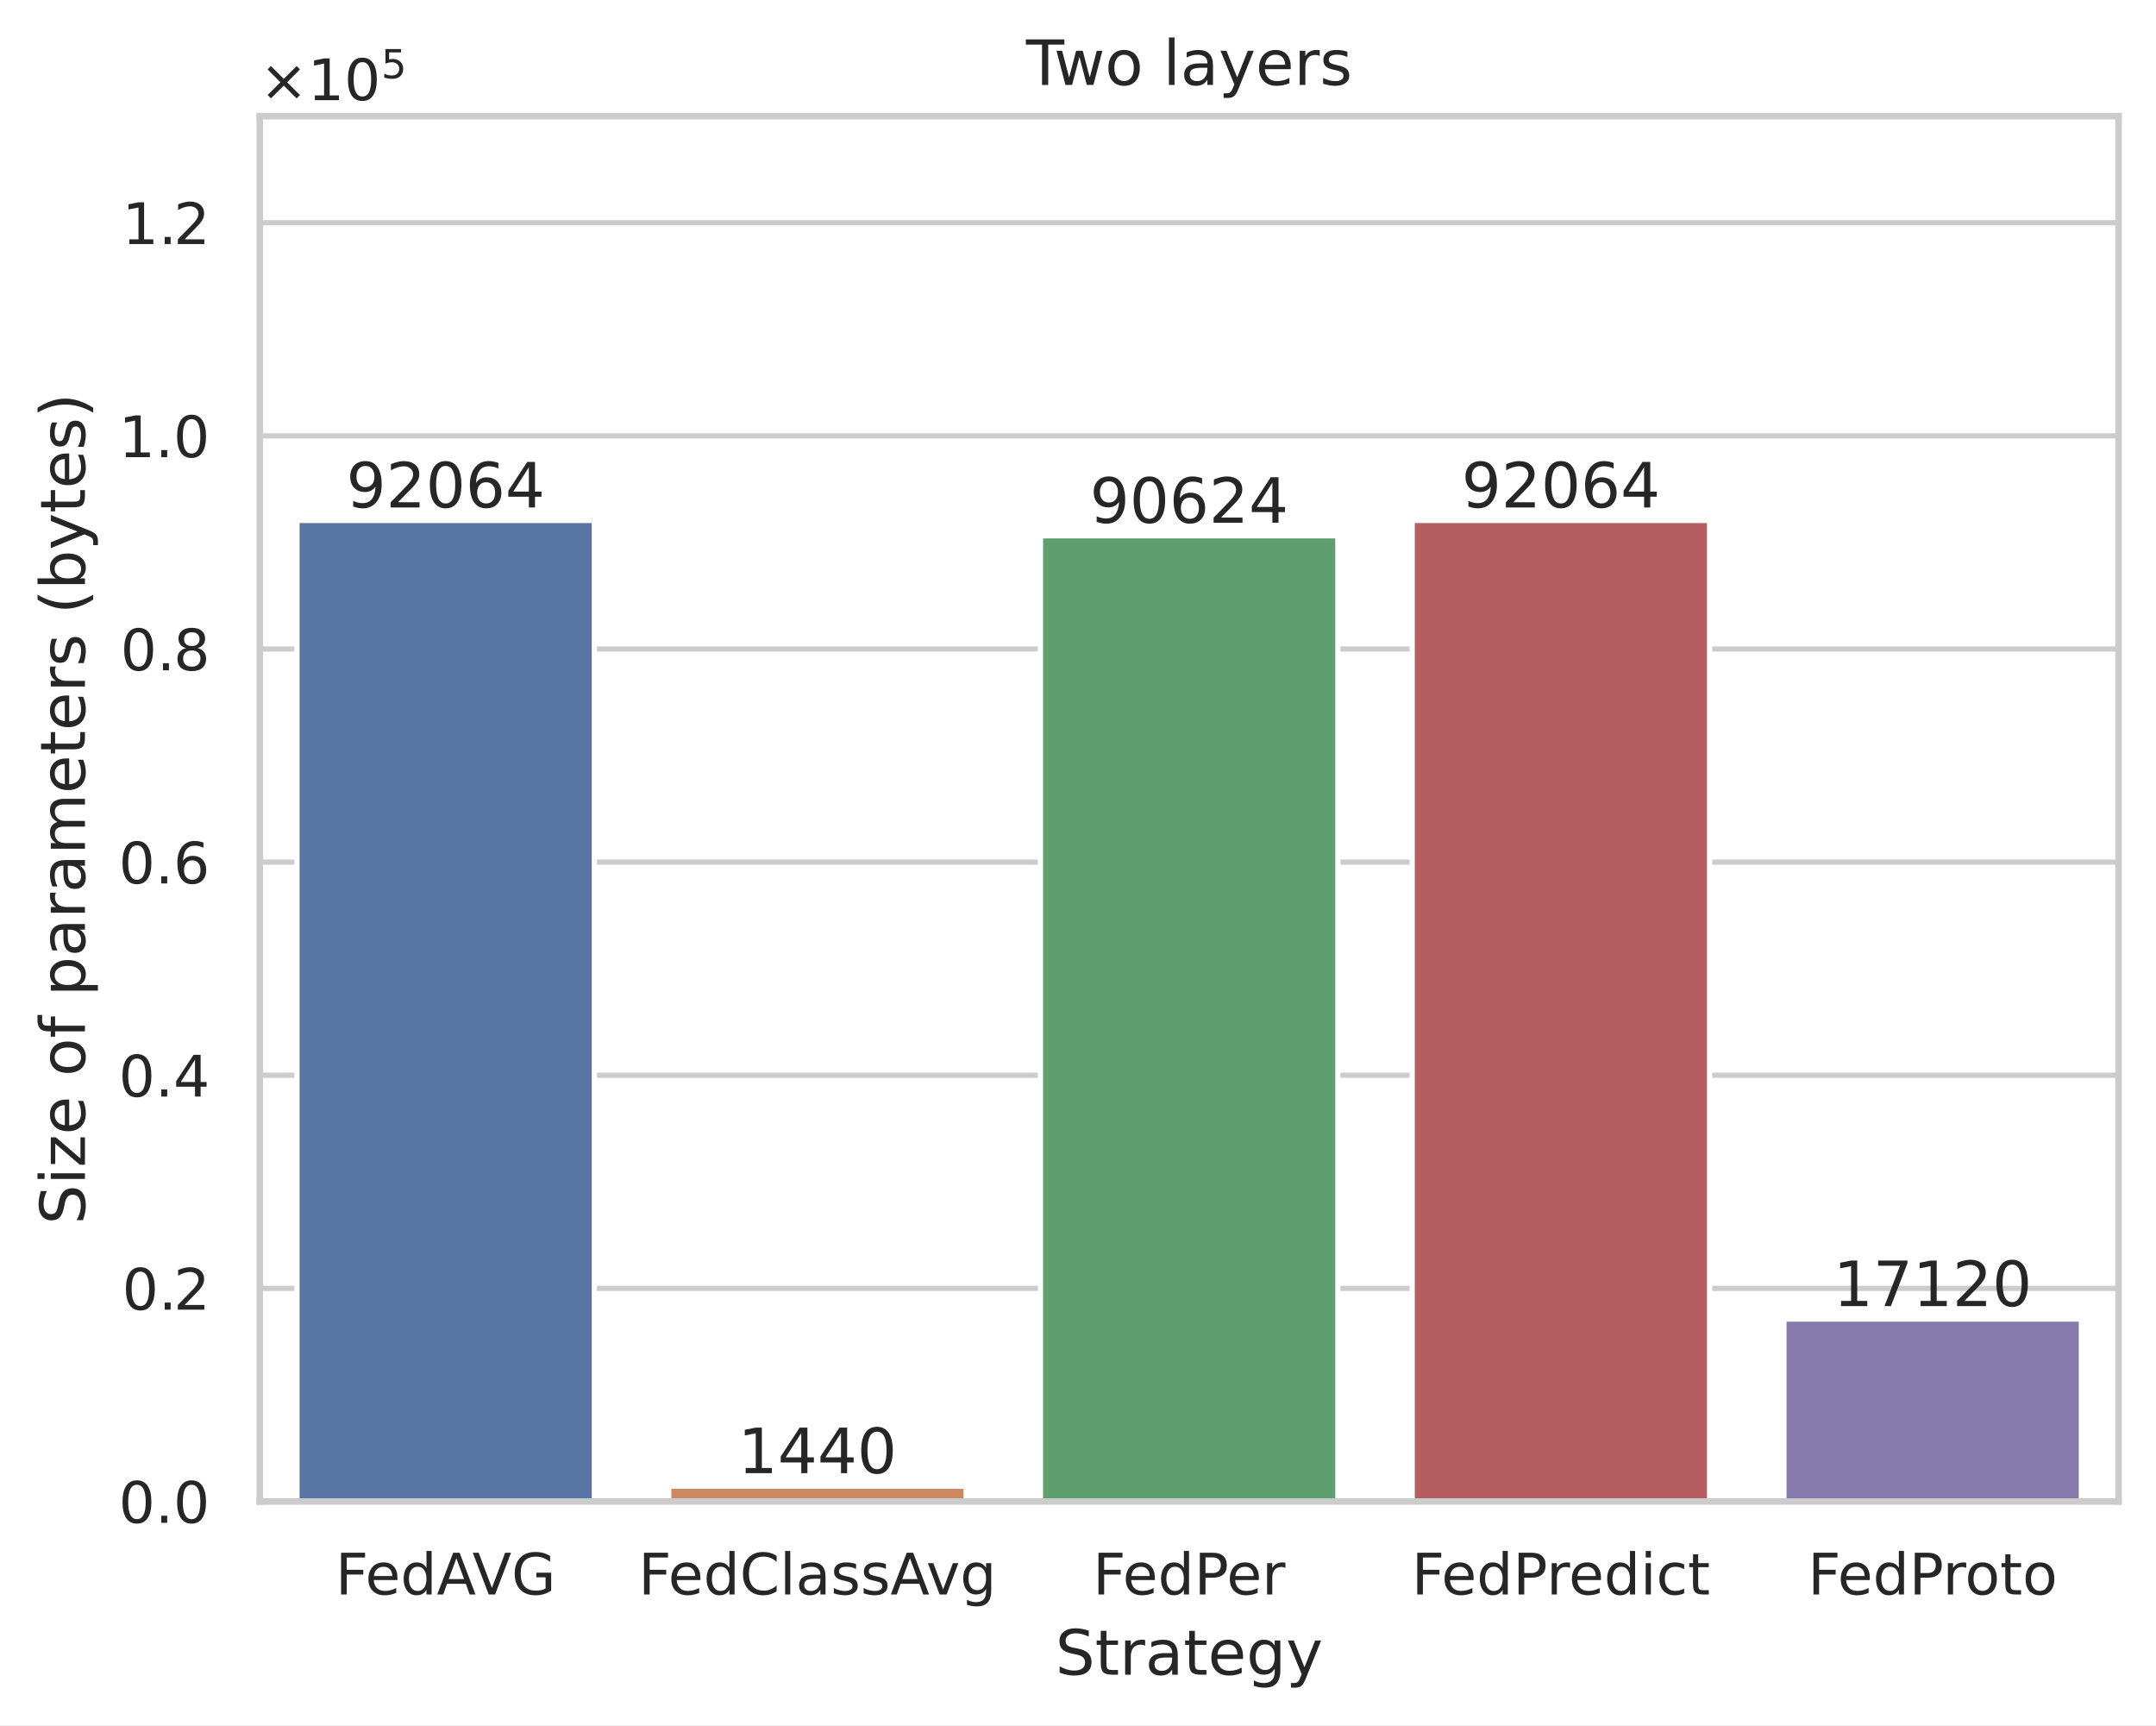
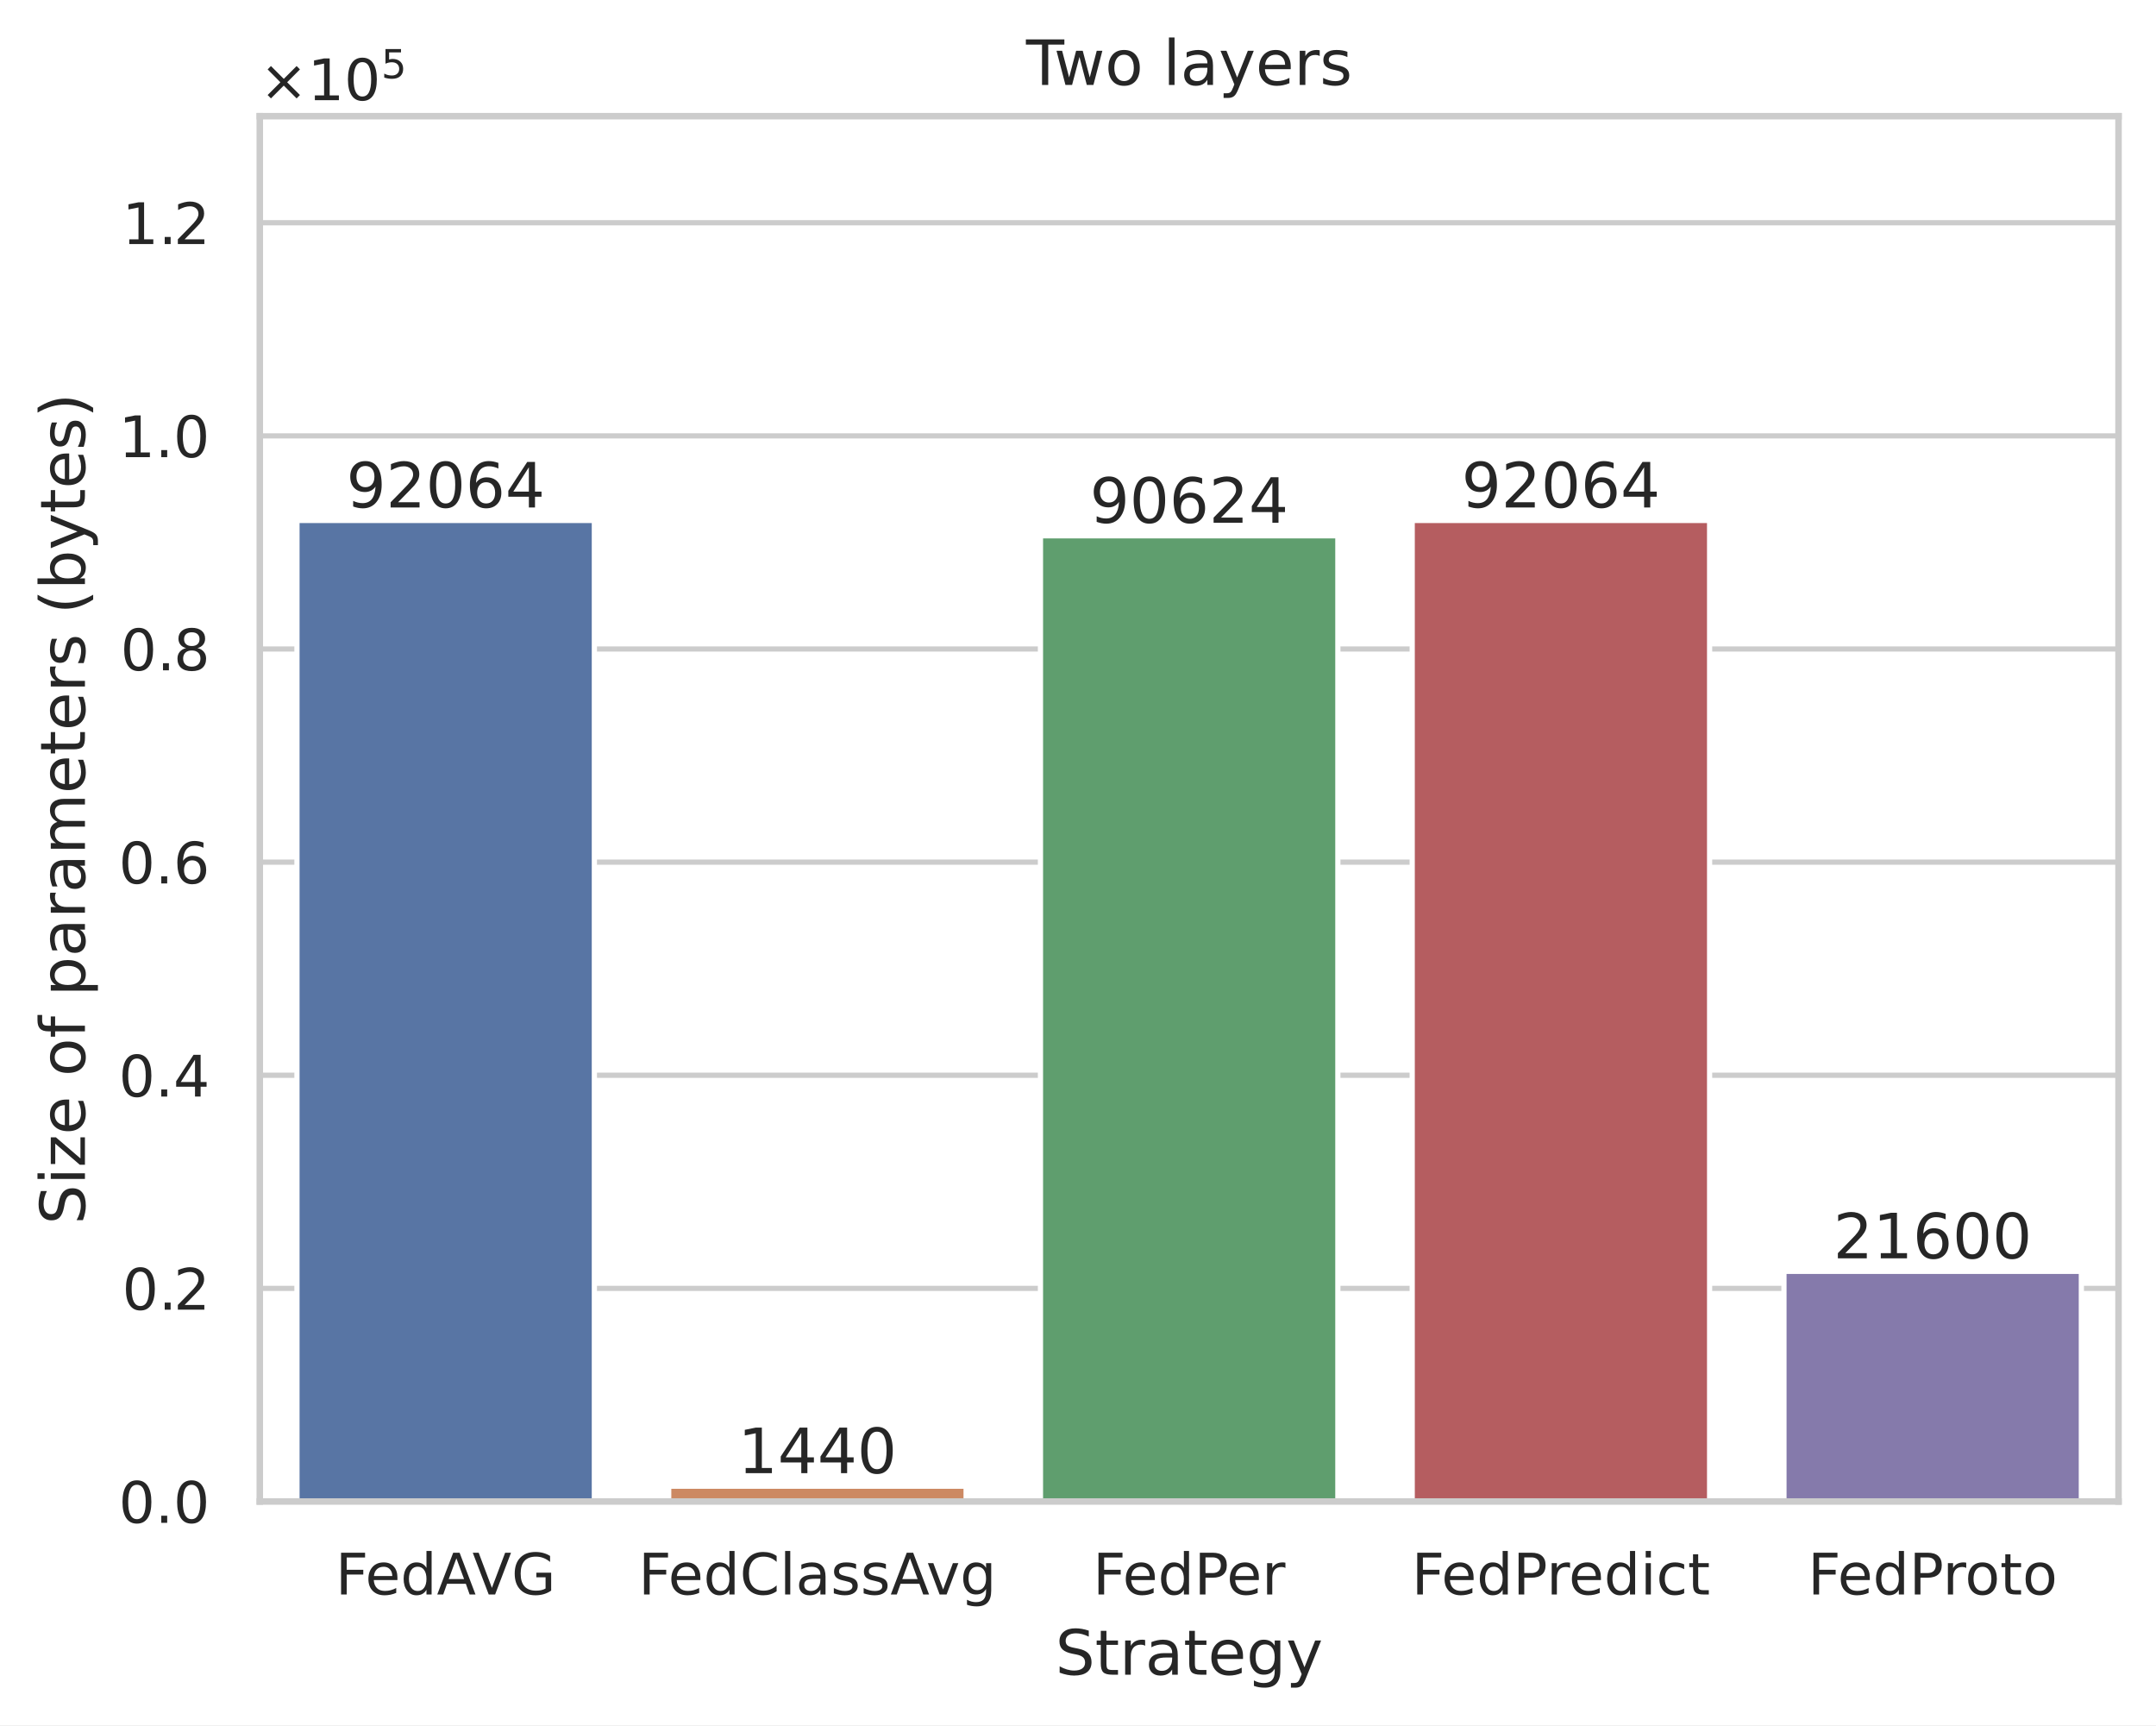
<svg xmlns="http://www.w3.org/2000/svg" xmlns:xlink="http://www.w3.org/1999/xlink" width="414.234pt" height="331.39pt" viewBox="0 0 414.234 331.39" version="1.1">
  <defs>
    <style type="text/css">*{stroke-linejoin: round; stroke-linecap: butt}</style>
  </defs>
  <g id="figure_1">
    <g id="patch_1">
      <path d="M 0 331.39  L 414.234 331.39  L 414.234 0  L 0 0  z " style="fill: #ffffff" />
    </g>
    <g id="axes_1">
      <g id="patch_2">
        <path d="M 49.914 288.43  L 407.034 288.43  L 407.034 22.318  L 49.914 22.318  z " style="fill: #ffffff" />
      </g>
      <g id="matplotlib.axis_1">
        <g id="xtick_1">
          <g id="text_1">
            <g style="fill: #262626" transform="translate(64.45333 306.2884) scale(0.11 -0.11)">
              <defs>
                <path id="DejaVuSans-46" d="M 628 4666  L 3309 4666  L 3309 4134  L 1259 4134  L 1259 2759  L 3109 2759  L 3109 2228  L 1259 2228  L 1259 0  L 628 0  L 628 4666  z " transform="scale(0.015625)" />
                <path id="DejaVuSans-65" d="M 3597 1894  L 3597 1613  L 953 1613  Q 991 1019 1311 708  Q 1631 397 2203 397  Q 2534 397 2845 478  Q 3156 559 3463 722  L 3463 178  Q 3153 47 2828 -22  Q 2503 -91 2169 -91  Q 1331 -91 842 396  Q 353 884 353 1716  Q 353 2575 817 3079  Q 1281 3584 2069 3584  Q 2775 3584 3186 3129  Q 3597 2675 3597 1894  z M 3022 2063  Q 3016 2534 2758 2815  Q 2500 3097 2075 3097  Q 1594 3097 1305 2825  Q 1016 2553 972 2059  L 3022 2063  z " transform="scale(0.015625)" />
                <path id="DejaVuSans-64" d="M 2906 2969  L 2906 4863  L 3481 4863  L 3481 0  L 2906 0  L 2906 525  Q 2725 213 2448 61  Q 2172 -91 1784 -91  Q 1150 -91 751 415  Q 353 922 353 1747  Q 353 2572 751 3078  Q 1150 3584 1784 3584  Q 2172 3584 2448 3432  Q 2725 3281 2906 2969  z M 947 1747  Q 947 1113 1208 752  Q 1469 391 1925 391  Q 2381 391 2643 752  Q 2906 1113 2906 1747  Q 2906 2381 2643 2742  Q 2381 3103 1925 3103  Q 1469 3103 1208 2742  Q 947 2381 947 1747  z " transform="scale(0.015625)" />
                <path id="DejaVuSans-41" d="M 2188 4044  L 1331 1722  L 3047 1722  L 2188 4044  z M 1831 4666  L 2547 4666  L 4325 0  L 3669 0  L 3244 1197  L 1141 1197  L 716 0  L 50 0  L 1831 4666  z " transform="scale(0.015625)" />
                <path id="DejaVuSans-56" d="M 1831 0  L 50 4666  L 709 4666  L 2188 738  L 3669 4666  L 4325 4666  L 2547 0  L 1831 0  z " transform="scale(0.015625)" />
                <path id="DejaVuSans-47" d="M 3809 666  L 3809 1919  L 2778 1919  L 2778 2438  L 4434 2438  L 4434 434  Q 4069 175 3628 42  Q 3188 -91 2688 -91  Q 1594 -91 976 548  Q 359 1188 359 2328  Q 359 3472 976 4111  Q 1594 4750 2688 4750  Q 3144 4750 3555 4637  Q 3966 4525 4313 4306  L 4313 3634  Q 3963 3931 3569 4081  Q 3175 4231 2741 4231  Q 1884 4231 1454 3753  Q 1025 3275 1025 2328  Q 1025 1384 1454 906  Q 1884 428 2741 428  Q 3075 428 3337 486  Q 3600 544 3809 666  z " transform="scale(0.015625)" />
              </defs>
              <use xlink:href="#DejaVuSans-46" />
              <use xlink:href="#DejaVuSans-65" x="52.02" />
              <use xlink:href="#DejaVuSans-64" x="113.543" />
              <use xlink:href="#DejaVuSans-41" x="177.02" />
              <use xlink:href="#DejaVuSans-56" x="239.053" />
              <use xlink:href="#DejaVuSans-47" x="307.461" />
            </g>
          </g>
        </g>
        <g id="xtick_2">
          <g id="text_2">
            <g style="fill: #262626" transform="translate(122.6576 306.2884) scale(0.11 -0.11)">
              <defs>
                <path id="DejaVuSans-43" d="M 4122 4306  L 4122 3641  Q 3803 3938 3442 4084  Q 3081 4231 2675 4231  Q 1875 4231 1450 3742  Q 1025 3253 1025 2328  Q 1025 1406 1450 917  Q 1875 428 2675 428  Q 3081 428 3442 575  Q 3803 722 4122 1019  L 4122 359  Q 3791 134 3420 21  Q 3050 -91 2638 -91  Q 1578 -91 968 557  Q 359 1206 359 2328  Q 359 3453 968 4101  Q 1578 4750 2638 4750  Q 3056 4750 3426 4639  Q 3797 4528 4122 4306  z " transform="scale(0.015625)" />
                <path id="DejaVuSans-6c" d="M 603 4863  L 1178 4863  L 1178 0  L 603 0  L 603 4863  z " transform="scale(0.015625)" />
                <path id="DejaVuSans-61" d="M 2194 1759  Q 1497 1759 1228 1600  Q 959 1441 959 1056  Q 959 750 1161 570  Q 1363 391 1709 391  Q 2188 391 2477 730  Q 2766 1069 2766 1631  L 2766 1759  L 2194 1759  z M 3341 1997  L 3341 0  L 2766 0  L 2766 531  Q 2569 213 2275 61  Q 1981 -91 1556 -91  Q 1019 -91 701 211  Q 384 513 384 1019  Q 384 1609 779 1909  Q 1175 2209 1959 2209  L 2766 2209  L 2766 2266  Q 2766 2663 2505 2880  Q 2244 3097 1772 3097  Q 1472 3097 1187 3025  Q 903 2953 641 2809  L 641 3341  Q 956 3463 1253 3523  Q 1550 3584 1831 3584  Q 2591 3584 2966 3190  Q 3341 2797 3341 1997  z " transform="scale(0.015625)" />
                <path id="DejaVuSans-73" d="M 2834 3397  L 2834 2853  Q 2591 2978 2328 3040  Q 2066 3103 1784 3103  Q 1356 3103 1142 2972  Q 928 2841 928 2578  Q 928 2378 1081 2264  Q 1234 2150 1697 2047  L 1894 2003  Q 2506 1872 2764 1633  Q 3022 1394 3022 966  Q 3022 478 2636 193  Q 2250 -91 1575 -91  Q 1294 -91 989 -36  Q 684 19 347 128  L 347 722  Q 666 556 975 473  Q 1284 391 1588 391  Q 1994 391 2212 530  Q 2431 669 2431 922  Q 2431 1156 2273 1281  Q 2116 1406 1581 1522  L 1381 1569  Q 847 1681 609 1914  Q 372 2147 372 2553  Q 372 3047 722 3315  Q 1072 3584 1716 3584  Q 2034 3584 2315 3537  Q 2597 3491 2834 3397  z " transform="scale(0.015625)" />
                <path id="DejaVuSans-76" d="M 191 3500  L 800 3500  L 1894 563  L 2988 3500  L 3597 3500  L 2284 0  L 1503 0  L 191 3500  z " transform="scale(0.015625)" />
                <path id="DejaVuSans-67" d="M 2906 1791  Q 2906 2416 2648 2759  Q 2391 3103 1925 3103  Q 1463 3103 1205 2759  Q 947 2416 947 1791  Q 947 1169 1205 825  Q 1463 481 1925 481  Q 2391 481 2648 825  Q 2906 1169 2906 1791  z M 3481 434  Q 3481 -459 3084 -895  Q 2688 -1331 1869 -1331  Q 1566 -1331 1297 -1286  Q 1028 -1241 775 -1147  L 775 -588  Q 1028 -725 1275 -790  Q 1522 -856 1778 -856  Q 2344 -856 2625 -561  Q 2906 -266 2906 331  L 2906 616  Q 2728 306 2450 153  Q 2172 0 1784 0  Q 1141 0 747 490  Q 353 981 353 1791  Q 353 2603 747 3093  Q 1141 3584 1784 3584  Q 2172 3584 2450 3431  Q 2728 3278 2906 2969  L 2906 3500  L 3481 3500  L 3481 434  z " transform="scale(0.015625)" />
              </defs>
              <use xlink:href="#DejaVuSans-46" />
              <use xlink:href="#DejaVuSans-65" x="52.02" />
              <use xlink:href="#DejaVuSans-64" x="113.543" />
              <use xlink:href="#DejaVuSans-43" x="177.02" />
              <use xlink:href="#DejaVuSans-6c" x="246.844" />
              <use xlink:href="#DejaVuSans-61" x="274.627" />
              <use xlink:href="#DejaVuSans-73" x="335.906" />
              <use xlink:href="#DejaVuSans-73" x="388.006" />
              <use xlink:href="#DejaVuSans-41" x="440.105" />
              <use xlink:href="#DejaVuSans-76" x="502.639" />
              <use xlink:href="#DejaVuSans-67" x="561.818" />
            </g>
          </g>
        </g>
        <g id="xtick_3">
          <g id="text_3">
            <g style="fill: #262626" transform="translate(209.9748 306.2884) scale(0.11 -0.11)">
              <defs>
                <path id="DejaVuSans-50" d="M 1259 4147  L 1259 2394  L 2053 2394  Q 2494 2394 2734 2622  Q 2975 2850 2975 3272  Q 2975 3691 2734 3919  Q 2494 4147 2053 4147  L 1259 4147  z M 628 4666  L 2053 4666  Q 2838 4666 3239 4311  Q 3641 3956 3641 3272  Q 3641 2581 3239 2228  Q 2838 1875 2053 1875  L 1259 1875  L 1259 0  L 628 0  L 628 4666  z " transform="scale(0.015625)" />
                <path id="DejaVuSans-72" d="M 2631 2963  Q 2534 3019 2420 3045  Q 2306 3072 2169 3072  Q 1681 3072 1420 2755  Q 1159 2438 1159 1844  L 1159 0  L 581 0  L 581 3500  L 1159 3500  L 1159 2956  Q 1341 3275 1631 3429  Q 1922 3584 2338 3584  Q 2397 3584 2469 3576  Q 2541 3569 2628 3553  L 2631 2963  z " transform="scale(0.015625)" />
              </defs>
              <use xlink:href="#DejaVuSans-46" />
              <use xlink:href="#DejaVuSans-65" x="52.02" />
              <use xlink:href="#DejaVuSans-64" x="113.543" />
              <use xlink:href="#DejaVuSans-50" x="177.02" />
              <use xlink:href="#DejaVuSans-65" x="233.697" />
              <use xlink:href="#DejaVuSans-72" x="295.221" />
            </g>
          </g>
        </g>
        <g id="xtick_4">
          <g id="text_4">
            <g style="fill: #262626" transform="translate(271.2195 306.2884) scale(0.11 -0.11)">
              <defs>
                <path id="DejaVuSans-69" d="M 603 3500  L 1178 3500  L 1178 0  L 603 0  L 603 3500  z M 603 4863  L 1178 4863  L 1178 4134  L 603 4134  L 603 4863  z " transform="scale(0.015625)" />
                <path id="DejaVuSans-63" d="M 3122 3366  L 3122 2828  Q 2878 2963 2633 3030  Q 2388 3097 2138 3097  Q 1578 3097 1268 2742  Q 959 2388 959 1747  Q 959 1106 1268 751  Q 1578 397 2138 397  Q 2388 397 2633 464  Q 2878 531 3122 666  L 3122 134  Q 2881 22 2623 -34  Q 2366 -91 2075 -91  Q 1284 -91 818 406  Q 353 903 353 1747  Q 353 2603 823 3093  Q 1294 3584 2113 3584  Q 2378 3584 2631 3529  Q 2884 3475 3122 3366  z " transform="scale(0.015625)" />
                <path id="DejaVuSans-74" d="M 1172 4494  L 1172 3500  L 2356 3500  L 2356 3053  L 1172 3053  L 1172 1153  Q 1172 725 1289 603  Q 1406 481 1766 481  L 2356 481  L 2356 0  L 1766 0  Q 1100 0 847 248  Q 594 497 594 1153  L 594 3053  L 172 3053  L 172 3500  L 594 3500  L 594 4494  L 1172 4494  z " transform="scale(0.015625)" />
              </defs>
              <use xlink:href="#DejaVuSans-46" />
              <use xlink:href="#DejaVuSans-65" x="52.02" />
              <use xlink:href="#DejaVuSans-64" x="113.543" />
              <use xlink:href="#DejaVuSans-50" x="177.02" />
              <use xlink:href="#DejaVuSans-72" x="235.572" />
              <use xlink:href="#DejaVuSans-65" x="274.436" />
              <use xlink:href="#DejaVuSans-64" x="335.959" />
              <use xlink:href="#DejaVuSans-69" x="399.436" />
              <use xlink:href="#DejaVuSans-63" x="427.219" />
              <use xlink:href="#DejaVuSans-74" x="482.199" />
            </g>
          </g>
        </g>
        <g id="xtick_5">
          <g id="text_5">
            <g style="fill: #262626" transform="translate(347.3409 306.2884) scale(0.11 -0.11)">
              <defs>
                <path id="DejaVuSans-6f" d="M 1959 3097  Q 1497 3097 1228 2736  Q 959 2375 959 1747  Q 959 1119 1226 758  Q 1494 397 1959 397  Q 2419 397 2687 759  Q 2956 1122 2956 1747  Q 2956 2369 2687 2733  Q 2419 3097 1959 3097  z M 1959 3584  Q 2709 3584 3137 3096  Q 3566 2609 3566 1747  Q 3566 888 3137 398  Q 2709 -91 1959 -91  Q 1206 -91 779 398  Q 353 888 353 1747  Q 353 2609 779 3096  Q 1206 3584 1959 3584  z " transform="scale(0.015625)" />
              </defs>
              <use xlink:href="#DejaVuSans-46" />
              <use xlink:href="#DejaVuSans-65" x="52.02" />
              <use xlink:href="#DejaVuSans-64" x="113.543" />
              <use xlink:href="#DejaVuSans-50" x="177.02" />
              <use xlink:href="#DejaVuSans-72" x="235.572" />
              <use xlink:href="#DejaVuSans-6f" x="274.436" />
              <use xlink:href="#DejaVuSans-74" x="335.617" />
              <use xlink:href="#DejaVuSans-6f" x="374.826" />
            </g>
          </g>
        </g>
        <g id="text_6">
          <g style="fill: #262626" transform="translate(202.7647 321.6942) scale(0.12 -0.12)">
            <defs>
              <path id="DejaVuSans-53" d="M 3425 4513  L 3425 3897  Q 3066 4069 2747 4153  Q 2428 4238 2131 4238  Q 1616 4238 1336 4038  Q 1056 3838 1056 3469  Q 1056 3159 1242 3001  Q 1428 2844 1947 2747  L 2328 2669  Q 3034 2534 3370 2195  Q 3706 1856 3706 1288  Q 3706 609 3251 259  Q 2797 -91 1919 -91  Q 1588 -91 1214 -16  Q 841 59 441 206  L 441 856  Q 825 641 1194 531  Q 1563 422 1919 422  Q 2459 422 2753 634  Q 3047 847 3047 1241  Q 3047 1584 2836 1778  Q 2625 1972 2144 2069  L 1759 2144  Q 1053 2284 737 2584  Q 422 2884 422 3419  Q 422 4038 858 4394  Q 1294 4750 2059 4750  Q 2388 4750 2728 4690  Q 3069 4631 3425 4513  z " transform="scale(0.015625)" />
              <path id="DejaVuSans-79" d="M 2059 -325  Q 1816 -950 1584 -1140  Q 1353 -1331 966 -1331  L 506 -1331  L 506 -850  L 844 -850  Q 1081 -850 1212 -737  Q 1344 -625 1503 -206  L 1606 56  L 191 3500  L 800 3500  L 1894 763  L 2988 3500  L 3597 3500  L 2059 -325  z " transform="scale(0.015625)" />
            </defs>
            <use xlink:href="#DejaVuSans-53" />
            <use xlink:href="#DejaVuSans-74" x="63.477" />
            <use xlink:href="#DejaVuSans-72" x="102.686" />
            <use xlink:href="#DejaVuSans-61" x="143.799" />
            <use xlink:href="#DejaVuSans-74" x="205.078" />
            <use xlink:href="#DejaVuSans-65" x="244.287" />
            <use xlink:href="#DejaVuSans-67" x="305.811" />
            <use xlink:href="#DejaVuSans-79" x="369.287" />
          </g>
        </g>
      </g>
      <g id="matplotlib.axis_2">
        <g id="ytick_1">
          <g id="line2d_1">
-             <path d="M 49.914 288.43  L 407.034 288.43  " clip-path="url(#pc9847cc453)" style="fill: none; stroke: #cccccc; stroke-linecap: round" />
+             <path d="M 49.914 288.43  L 407.034 288.43  " clip-path="url(#p00c6906703)" style="fill: none; stroke: #cccccc; stroke-linecap: round" />
          </g>
          <g id="text_7">
            <g style="fill: #262626" transform="translate(22.81375 292.6093) scale(0.11 -0.11)">
              <defs>
                <path id="DejaVuSans-30" d="M 2034 4250  Q 1547 4250 1301 3770  Q 1056 3291 1056 2328  Q 1056 1369 1301 889  Q 1547 409 2034 409  Q 2525 409 2770 889  Q 3016 1369 3016 2328  Q 3016 3291 2770 3770  Q 2525 4250 2034 4250  z M 2034 4750  Q 2819 4750 3233 4129  Q 3647 3509 3647 2328  Q 3647 1150 3233 529  Q 2819 -91 2034 -91  Q 1250 -91 836 529  Q 422 1150 422 2328  Q 422 3509 836 4129  Q 1250 4750 2034 4750  z " transform="scale(0.015625)" />
                <path id="DejaVuSans-2e" d="M 684 794  L 1344 794  L 1344 0  L 684 0  L 684 794  z " transform="scale(0.015625)" />
              </defs>
              <use xlink:href="#DejaVuSans-30" transform="translate(0 0.78125)" />
              <use xlink:href="#DejaVuSans-2e" transform="translate(63.62305 0.78125)" />
              <use xlink:href="#DejaVuSans-30" transform="translate(95.41016 0.78125)" />
            </g>
          </g>
        </g>
        <g id="ytick_2">
          <g id="line2d_2">
-             <path d="M 49.914 247.49  L 407.034 247.49  " clip-path="url(#pc9847cc453)" style="fill: none; stroke: #cccccc; stroke-linecap: round" />
+             <path d="M 49.914 247.49  L 407.034 247.49  " clip-path="url(#p00c6906703)" style="fill: none; stroke: #cccccc; stroke-linecap: round" />
          </g>
          <g id="text_8">
            <g style="fill: #262626" transform="translate(23.47375 251.669) scale(0.11 -0.11)">
              <defs>
                <path id="DejaVuSans-32" d="M 1228 531  L 3431 531  L 3431 0  L 469 0  L 469 531  Q 828 903 1448 1529  Q 2069 2156 2228 2338  Q 2531 2678 2651 2914  Q 2772 3150 2772 3378  Q 2772 3750 2511 3984  Q 2250 4219 1831 4219  Q 1534 4219 1204 4116  Q 875 4013 500 3803  L 500 4441  Q 881 4594 1212 4672  Q 1544 4750 1819 4750  Q 2544 4750 2975 4387  Q 3406 4025 3406 3419  Q 3406 3131 3298 2873  Q 3191 2616 2906 2266  Q 2828 2175 2409 1742  Q 1991 1309 1228 531  z " transform="scale(0.015625)" />
              </defs>
              <use xlink:href="#DejaVuSans-30" transform="translate(0 0.78125)" />
              <use xlink:href="#DejaVuSans-2e" transform="translate(63.62305 0.78125)" />
              <use xlink:href="#DejaVuSans-32" transform="translate(89.91016 0.78125)" />
            </g>
          </g>
        </g>
        <g id="ytick_3">
          <g id="line2d_3">
-             <path d="M 49.914 206.55  L 407.034 206.55  " clip-path="url(#pc9847cc453)" style="fill: none; stroke: #cccccc; stroke-linecap: round" />
+             <path d="M 49.914 206.55  L 407.034 206.55  " clip-path="url(#p00c6906703)" style="fill: none; stroke: #cccccc; stroke-linecap: round" />
          </g>
          <g id="text_9">
            <g style="fill: #262626" transform="translate(22.81375 210.7286) scale(0.11 -0.11)">
              <defs>
                <path id="DejaVuSans-34" d="M 2419 4116  L 825 1625  L 2419 1625  L 2419 4116  z M 2253 4666  L 3047 4666  L 3047 1625  L 3713 1625  L 3713 1100  L 3047 1100  L 3047 0  L 2419 0  L 2419 1100  L 313 1100  L 313 1709  L 2253 4666  z " transform="scale(0.015625)" />
              </defs>
              <use xlink:href="#DejaVuSans-30" transform="translate(0 0.78125)" />
              <use xlink:href="#DejaVuSans-2e" transform="translate(63.62305 0.78125)" />
              <use xlink:href="#DejaVuSans-34" transform="translate(95.41016 0.78125)" />
            </g>
          </g>
        </g>
        <g id="ytick_4">
          <g id="line2d_4">
-             <path d="M 49.914 165.609  L 407.034 165.609  " clip-path="url(#pc9847cc453)" style="fill: none; stroke: #cccccc; stroke-linecap: round" />
+             <path d="M 49.914 165.609  L 407.034 165.609  " clip-path="url(#p00c6906703)" style="fill: none; stroke: #cccccc; stroke-linecap: round" />
          </g>
          <g id="text_10">
            <g style="fill: #262626" transform="translate(22.81375 169.7883) scale(0.11 -0.11)">
              <defs>
                <path id="DejaVuSans-36" d="M 2113 2584  Q 1688 2584 1439 2293  Q 1191 2003 1191 1497  Q 1191 994 1439 701  Q 1688 409 2113 409  Q 2538 409 2786 701  Q 3034 994 3034 1497  Q 3034 2003 2786 2293  Q 2538 2584 2113 2584  z M 3366 4563  L 3366 3988  Q 3128 4100 2886 4159  Q 2644 4219 2406 4219  Q 1781 4219 1451 3797  Q 1122 3375 1075 2522  Q 1259 2794 1537 2939  Q 1816 3084 2150 3084  Q 2853 3084 3261 2657  Q 3669 2231 3669 1497  Q 3669 778 3244 343  Q 2819 -91 2113 -91  Q 1303 -91 875 529  Q 447 1150 447 2328  Q 447 3434 972 4092  Q 1497 4750 2381 4750  Q 2619 4750 2861 4703  Q 3103 4656 3366 4563  z " transform="scale(0.015625)" />
              </defs>
              <use xlink:href="#DejaVuSans-30" transform="translate(0 0.78125)" />
              <use xlink:href="#DejaVuSans-2e" transform="translate(63.62305 0.78125)" />
              <use xlink:href="#DejaVuSans-36" transform="translate(95.41016 0.78125)" />
            </g>
          </g>
        </g>
        <g id="ytick_5">
          <g id="line2d_5">
-             <path d="M 49.914 124.669  L 407.034 124.669  " clip-path="url(#pc9847cc453)" style="fill: none; stroke: #cccccc; stroke-linecap: round" />
+             <path d="M 49.914 124.669  L 407.034 124.669  " clip-path="url(#p00c6906703)" style="fill: none; stroke: #cccccc; stroke-linecap: round" />
          </g>
          <g id="text_11">
            <g style="fill: #262626" transform="translate(23.14375 128.848) scale(0.11 -0.11)">
              <defs>
                <path id="DejaVuSans-38" d="M 2034 2216  Q 1584 2216 1326 1975  Q 1069 1734 1069 1313  Q 1069 891 1326 650  Q 1584 409 2034 409  Q 2484 409 2743 651  Q 3003 894 3003 1313  Q 3003 1734 2745 1975  Q 2488 2216 2034 2216  z M 1403 2484  Q 997 2584 770 2862  Q 544 3141 544 3541  Q 544 4100 942 4425  Q 1341 4750 2034 4750  Q 2731 4750 3128 4425  Q 3525 4100 3525 3541  Q 3525 3141 3298 2862  Q 3072 2584 2669 2484  Q 3125 2378 3379 2068  Q 3634 1759 3634 1313  Q 3634 634 3220 271  Q 2806 -91 2034 -91  Q 1263 -91 848 271  Q 434 634 434 1313  Q 434 1759 690 2068  Q 947 2378 1403 2484  z M 1172 3481  Q 1172 3119 1398 2916  Q 1625 2713 2034 2713  Q 2441 2713 2670 2916  Q 2900 3119 2900 3481  Q 2900 3844 2670 4047  Q 2441 4250 2034 4250  Q 1625 4250 1398 4047  Q 1172 3844 1172 3481  z " transform="scale(0.015625)" />
              </defs>
              <use xlink:href="#DejaVuSans-30" transform="translate(0 0.78125)" />
              <use xlink:href="#DejaVuSans-2e" transform="translate(63.62305 0.78125)" />
              <use xlink:href="#DejaVuSans-38" transform="translate(92.78516 0.78125)" />
            </g>
          </g>
        </g>
        <g id="ytick_6">
          <g id="line2d_6">
-             <path d="M 49.914 83.729  L 407.034 83.729  " clip-path="url(#pc9847cc453)" style="fill: none; stroke: #cccccc; stroke-linecap: round" />
+             <path d="M 49.914 83.729  L 407.034 83.729  " clip-path="url(#p00c6906703)" style="fill: none; stroke: #cccccc; stroke-linecap: round" />
          </g>
          <g id="text_12">
            <g style="fill: #262626" transform="translate(22.81375 87.90773) scale(0.11 -0.11)">
              <defs>
                <path id="DejaVuSans-31" d="M 794 531  L 1825 531  L 1825 4091  L 703 3866  L 703 4441  L 1819 4666  L 2450 4666  L 2450 531  L 3481 531  L 3481 0  L 794 0  L 794 531  z " transform="scale(0.015625)" />
              </defs>
              <use xlink:href="#DejaVuSans-31" transform="translate(0 0.78125)" />
              <use xlink:href="#DejaVuSans-2e" transform="translate(63.62305 0.78125)" />
              <use xlink:href="#DejaVuSans-30" transform="translate(95.41016 0.78125)" />
            </g>
          </g>
        </g>
        <g id="ytick_7">
          <g id="line2d_7">
-             <path d="M 49.914 42.788  L 407.034 42.788  " clip-path="url(#pc9847cc453)" style="fill: none; stroke: #cccccc; stroke-linecap: round" />
+             <path d="M 49.914 42.788  L 407.034 42.788  " clip-path="url(#p00c6906703)" style="fill: none; stroke: #cccccc; stroke-linecap: round" />
          </g>
          <g id="text_13">
            <g style="fill: #262626" transform="translate(23.47375 46.96742) scale(0.11 -0.11)">
              <use xlink:href="#DejaVuSans-31" transform="translate(0 0.78125)" />
              <use xlink:href="#DejaVuSans-2e" transform="translate(63.62305 0.78125)" />
              <use xlink:href="#DejaVuSans-32" transform="translate(89.91016 0.78125)" />
            </g>
          </g>
        </g>
        <g id="text_14">
          <g style="fill: #262626" transform="translate(16.31812 235.2088) rotate(-90) scale(0.12 -0.12)">
            <defs>
              <path id="DejaVuSans-7a" d="M 353 3500  L 3084 3500  L 3084 2975  L 922 459  L 3084 459  L 3084 0  L 275 0  L 275 525  L 2438 3041  L 353 3041  L 353 3500  z " transform="scale(0.015625)" />
              <path id="DejaVuSans-20" transform="scale(0.015625)" />
              <path id="DejaVuSans-66" d="M 2375 4863  L 2375 4384  L 1825 4384  Q 1516 4384 1395 4259  Q 1275 4134 1275 3809  L 1275 3500  L 2222 3500  L 2222 3053  L 1275 3053  L 1275 0  L 697 0  L 697 3053  L 147 3053  L 147 3500  L 697 3500  L 697 3744  Q 697 4328 969 4595  Q 1241 4863 1831 4863  L 2375 4863  z " transform="scale(0.015625)" />
              <path id="DejaVuSans-70" d="M 1159 525  L 1159 -1331  L 581 -1331  L 581 3500  L 1159 3500  L 1159 2969  Q 1341 3281 1617 3432  Q 1894 3584 2278 3584  Q 2916 3584 3314 3078  Q 3713 2572 3713 1747  Q 3713 922 3314 415  Q 2916 -91 2278 -91  Q 1894 -91 1617 61  Q 1341 213 1159 525  z M 3116 1747  Q 3116 2381 2855 2742  Q 2594 3103 2138 3103  Q 1681 3103 1420 2742  Q 1159 2381 1159 1747  Q 1159 1113 1420 752  Q 1681 391 2138 391  Q 2594 391 2855 752  Q 3116 1113 3116 1747  z " transform="scale(0.015625)" />
              <path id="DejaVuSans-6d" d="M 3328 2828  Q 3544 3216 3844 3400  Q 4144 3584 4550 3584  Q 5097 3584 5394 3201  Q 5691 2819 5691 2113  L 5691 0  L 5113 0  L 5113 2094  Q 5113 2597 4934 2840  Q 4756 3084 4391 3084  Q 3944 3084 3684 2787  Q 3425 2491 3425 1978  L 3425 0  L 2847 0  L 2847 2094  Q 2847 2600 2669 2842  Q 2491 3084 2119 3084  Q 1678 3084 1418 2786  Q 1159 2488 1159 1978  L 1159 0  L 581 0  L 581 3500  L 1159 3500  L 1159 2956  Q 1356 3278 1631 3431  Q 1906 3584 2284 3584  Q 2666 3584 2933 3390  Q 3200 3197 3328 2828  z " transform="scale(0.015625)" />
              <path id="DejaVuSans-28" d="M 1984 4856  Q 1566 4138 1362 3434  Q 1159 2731 1159 2009  Q 1159 1288 1364 580  Q 1569 -128 1984 -844  L 1484 -844  Q 1016 -109 783 600  Q 550 1309 550 2009  Q 550 2706 781 3412  Q 1013 4119 1484 4856  L 1984 4856  z " transform="scale(0.015625)" />
              <path id="DejaVuSans-62" d="M 3116 1747  Q 3116 2381 2855 2742  Q 2594 3103 2138 3103  Q 1681 3103 1420 2742  Q 1159 2381 1159 1747  Q 1159 1113 1420 752  Q 1681 391 2138 391  Q 2594 391 2855 752  Q 3116 1113 3116 1747  z M 1159 2969  Q 1341 3281 1617 3432  Q 1894 3584 2278 3584  Q 2916 3584 3314 3078  Q 3713 2572 3713 1747  Q 3713 922 3314 415  Q 2916 -91 2278 -91  Q 1894 -91 1617 61  Q 1341 213 1159 525  L 1159 0  L 581 0  L 581 4863  L 1159 4863  L 1159 2969  z " transform="scale(0.015625)" />
              <path id="DejaVuSans-29" d="M 513 4856  L 1013 4856  Q 1481 4119 1714 3412  Q 1947 2706 1947 2009  Q 1947 1309 1714 600  Q 1481 -109 1013 -844  L 513 -844  Q 928 -128 1133 580  Q 1338 1288 1338 2009  Q 1338 2731 1133 3434  Q 928 4138 513 4856  z " transform="scale(0.015625)" />
            </defs>
            <use xlink:href="#DejaVuSans-53" />
            <use xlink:href="#DejaVuSans-69" x="63.477" />
            <use xlink:href="#DejaVuSans-7a" x="91.26" />
            <use xlink:href="#DejaVuSans-65" x="143.75" />
            <use xlink:href="#DejaVuSans-20" x="205.273" />
            <use xlink:href="#DejaVuSans-6f" x="237.061" />
            <use xlink:href="#DejaVuSans-66" x="298.242" />
            <use xlink:href="#DejaVuSans-20" x="333.447" />
            <use xlink:href="#DejaVuSans-70" x="365.234" />
            <use xlink:href="#DejaVuSans-61" x="428.711" />
            <use xlink:href="#DejaVuSans-72" x="489.99" />
            <use xlink:href="#DejaVuSans-61" x="531.104" />
            <use xlink:href="#DejaVuSans-6d" x="592.383" />
            <use xlink:href="#DejaVuSans-65" x="689.795" />
            <use xlink:href="#DejaVuSans-74" x="751.318" />
            <use xlink:href="#DejaVuSans-65" x="790.527" />
            <use xlink:href="#DejaVuSans-72" x="852.051" />
            <use xlink:href="#DejaVuSans-73" x="893.164" />
            <use xlink:href="#DejaVuSans-20" x="945.264" />
            <use xlink:href="#DejaVuSans-28" x="977.051" />
            <use xlink:href="#DejaVuSans-62" x="1016.064" />
            <use xlink:href="#DejaVuSans-79" x="1079.541" />
            <use xlink:href="#DejaVuSans-74" x="1138.721" />
            <use xlink:href="#DejaVuSans-65" x="1177.93" />
            <use xlink:href="#DejaVuSans-73" x="1239.453" />
            <use xlink:href="#DejaVuSans-29" x="1291.553" />
          </g>
        </g>
        <g id="text_15">
          <g style="fill: #262626" transform="translate(49.91375 19.31812) scale(0.11 -0.11)">
            <defs>
              <path id="DejaVuSans-d7" d="M 4488 3438  L 3059 2003  L 4488 575  L 4116 197  L 2681 1631  L 1247 197  L 878 575  L 2303 2003  L 878 3438  L 1247 3816  L 2681 2381  L 4116 3816  L 4488 3438  z " transform="scale(0.015625)" />
              <path id="DejaVuSans-35" d="M 691 4666  L 3169 4666  L 3169 4134  L 1269 4134  L 1269 2991  Q 1406 3038 1543 3061  Q 1681 3084 1819 3084  Q 2600 3084 3056 2656  Q 3513 2228 3513 1497  Q 3513 744 3044 326  Q 2575 -91 1722 -91  Q 1428 -91 1123 -41  Q 819 9 494 109  L 494 744  Q 775 591 1075 516  Q 1375 441 1709 441  Q 2250 441 2565 725  Q 2881 1009 2881 1497  Q 2881 1984 2565 2268  Q 2250 2553 1709 2553  Q 1456 2553 1204 2497  Q 953 2441 691 2322  L 691 4666  z " transform="scale(0.015625)" />
            </defs>
            <use xlink:href="#DejaVuSans-d7" transform="translate(0 0.684375)" />
            <use xlink:href="#DejaVuSans-31" transform="translate(83.78906 0.684375)" />
            <use xlink:href="#DejaVuSans-30" transform="translate(147.4121 0.684375)" />
            <use xlink:href="#DejaVuSans-35" transform="translate(211.9922 38.96563) scale(0.7)" />
          </g>
        </g>
      </g>
      <g id="patch_3">
-         <path d="M 57.056 288.43  L 114.195 288.43  L 114.195 99.974  L 57.056 99.974  z " clip-path="url(#pc9847cc453)" style="fill: #5875a4; stroke: #ffffff; stroke-linejoin: miter" />
+         <path d="M 57.056 288.43  L 114.195 288.43  L 114.195 99.974  L 57.056 99.974  z " clip-path="url(#p00c6906703)" style="fill: #5875a4; stroke: #ffffff; stroke-linejoin: miter" />
      </g>
      <g id="patch_4">
-         <path d="M 128.48 288.43  L 185.619 288.43  L 185.619 285.482  L 128.48 285.482  z " clip-path="url(#pc9847cc453)" style="fill: #cc8963; stroke: #ffffff; stroke-linejoin: miter" />
+         <path d="M 128.48 288.43  L 185.619 288.43  L 185.619 285.482  L 128.48 285.482  z " clip-path="url(#p00c6906703)" style="fill: #cc8963; stroke: #ffffff; stroke-linejoin: miter" />
      </g>
      <g id="patch_5">
-         <path d="M 199.904 288.43  L 257.043 288.43  L 257.043 102.921  L 199.904 102.921  z " clip-path="url(#pc9847cc453)" style="fill: #5f9e6e; stroke: #ffffff; stroke-linejoin: miter" />
+         <path d="M 199.904 288.43  L 257.043 288.43  L 257.043 102.921  L 199.904 102.921  z " clip-path="url(#p00c6906703)" style="fill: #5f9e6e; stroke: #ffffff; stroke-linejoin: miter" />
      </g>
      <g id="patch_6">
-         <path d="M 271.328 288.43  L 328.467 288.43  L 328.467 99.974  L 271.328 99.974  z " clip-path="url(#pc9847cc453)" style="fill: #b55d60; stroke: #ffffff; stroke-linejoin: miter" />
+         <path d="M 271.328 288.43  L 328.467 288.43  L 328.467 99.974  L 271.328 99.974  z " clip-path="url(#p00c6906703)" style="fill: #b55d60; stroke: #ffffff; stroke-linejoin: miter" />
      </g>
      <g id="patch_7">
-         <path d="M 342.752 288.43  L 399.891 288.43  L 399.891 253.385  L 342.752 253.385  z " clip-path="url(#pc9847cc453)" style="fill: #857aab; stroke: #ffffff; stroke-linejoin: miter" />
+         <path d="M 342.752 288.43  L 399.891 288.43  L 399.891 244.215  L 342.752 244.215  z " clip-path="url(#p00c6906703)" style="fill: #857aab; stroke: #ffffff; stroke-linejoin: miter" />
      </g>
      <g id="line2d_8">
-         <path clip-path="url(#pc9847cc453)" style="fill: none; stroke: #424242; stroke-width: 2.7; stroke-linecap: round" />
+         <path clip-path="url(#p00c6906703)" style="fill: none; stroke: #424242; stroke-width: 2.7; stroke-linecap: round" />
      </g>
      <g id="line2d_9">
-         <path clip-path="url(#pc9847cc453)" style="fill: none; stroke: #424242; stroke-width: 2.7; stroke-linecap: round" />
+         <path clip-path="url(#p00c6906703)" style="fill: none; stroke: #424242; stroke-width: 2.7; stroke-linecap: round" />
      </g>
      <g id="line2d_10">
-         <path clip-path="url(#pc9847cc453)" style="fill: none; stroke: #424242; stroke-width: 2.7; stroke-linecap: round" />
+         <path clip-path="url(#p00c6906703)" style="fill: none; stroke: #424242; stroke-width: 2.7; stroke-linecap: round" />
      </g>
      <g id="line2d_11">
-         <path clip-path="url(#pc9847cc453)" style="fill: none; stroke: #424242; stroke-width: 2.7; stroke-linecap: round" />
+         <path clip-path="url(#p00c6906703)" style="fill: none; stroke: #424242; stroke-width: 2.7; stroke-linecap: round" />
      </g>
      <g id="line2d_12">
-         <path clip-path="url(#pc9847cc453)" style="fill: none; stroke: #424242; stroke-width: 2.7; stroke-linecap: round" />
+         <path clip-path="url(#p00c6906703)" style="fill: none; stroke: #424242; stroke-width: 2.7; stroke-linecap: round" />
      </g>
      <g id="patch_8">
        <path d="M 49.914 288.43  L 49.914 22.318  " style="fill: none; stroke: #cccccc; stroke-width: 1.25; stroke-linejoin: miter; stroke-linecap: square" />
      </g>
      <g id="patch_9">
        <path d="M 407.034 288.43  L 407.034 22.318  " style="fill: none; stroke: #cccccc; stroke-width: 1.25; stroke-linejoin: miter; stroke-linecap: square" />
      </g>
      <g id="patch_10">
        <path d="M 49.914 288.43  L 407.034 288.43  " style="fill: none; stroke: #cccccc; stroke-width: 1.25; stroke-linejoin: miter; stroke-linecap: square" />
      </g>
      <g id="patch_11">
        <path d="M 49.914 22.318  L 407.034 22.318  " style="fill: none; stroke: #cccccc; stroke-width: 1.25; stroke-linejoin: miter; stroke-linecap: square" />
      </g>
      <g id="text_16">
        <g style="fill: #262626" transform="translate(66.53825 97.47808) scale(0.12 -0.12)">
          <defs>
            <path id="DejaVuSans-39" d="M 703 97  L 703 672  Q 941 559 1184 500  Q 1428 441 1663 441  Q 2288 441 2617 861  Q 2947 1281 2994 2138  Q 2813 1869 2534 1725  Q 2256 1581 1919 1581  Q 1219 1581 811 2004  Q 403 2428 403 3163  Q 403 3881 828 4315  Q 1253 4750 1959 4750  Q 2769 4750 3195 4129  Q 3622 3509 3622 2328  Q 3622 1225 3098 567  Q 2575 -91 1691 -91  Q 1453 -91 1209 -44  Q 966 3 703 97  z M 1959 2075  Q 2384 2075 2632 2365  Q 2881 2656 2881 3163  Q 2881 3666 2632 3958  Q 2384 4250 1959 4250  Q 1534 4250 1286 3958  Q 1038 3666 1038 3163  Q 1038 2656 1286 2365  Q 1534 2075 1959 2075  z " transform="scale(0.015625)" />
          </defs>
          <use xlink:href="#DejaVuSans-39" />
          <use xlink:href="#DejaVuSans-32" x="63.623" />
          <use xlink:href="#DejaVuSans-30" x="127.246" />
          <use xlink:href="#DejaVuSans-36" x="190.869" />
          <use xlink:href="#DejaVuSans-34" x="254.492" />
        </g>
      </g>
      <g id="text_17">
        <g style="fill: #262626" transform="translate(141.7798 282.9868) scale(0.12 -0.12)">
          <use xlink:href="#DejaVuSans-31" />
          <use xlink:href="#DejaVuSans-34" x="63.623" />
          <use xlink:href="#DejaVuSans-34" x="127.246" />
          <use xlink:href="#DejaVuSans-30" x="190.869" />
        </g>
      </g>
      <g id="text_18">
        <g style="fill: #262626" transform="translate(209.3862 100.4258) scale(0.12 -0.12)">
          <use xlink:href="#DejaVuSans-39" />
          <use xlink:href="#DejaVuSans-30" x="63.623" />
          <use xlink:href="#DejaVuSans-36" x="127.246" />
          <use xlink:href="#DejaVuSans-32" x="190.869" />
          <use xlink:href="#DejaVuSans-34" x="254.492" />
        </g>
      </g>
      <g id="text_19">
        <g style="fill: #262626" transform="translate(280.8102 97.47808) scale(0.12 -0.12)">
          <use xlink:href="#DejaVuSans-39" />
          <use xlink:href="#DejaVuSans-32" x="63.623" />
          <use xlink:href="#DejaVuSans-30" x="127.246" />
          <use xlink:href="#DejaVuSans-36" x="190.869" />
          <use xlink:href="#DejaVuSans-34" x="254.492" />
        </g>
      </g>
      <g id="text_20">
-         <g style="fill: #262626" transform="translate(352.2342 250.8896) scale(0.12 -0.12)">
-           <defs>
-             <path id="DejaVuSans-37" d="M 525 4666  L 3525 4666  L 3525 4397  L 1831 0  L 1172 0  L 2766 4134  L 525 4134  L 525 4666  z " transform="scale(0.015625)" />
-           </defs>
-           <use xlink:href="#DejaVuSans-31" />
-           <use xlink:href="#DejaVuSans-37" x="63.623" />
-           <use xlink:href="#DejaVuSans-31" x="127.246" />
-           <use xlink:href="#DejaVuSans-32" x="190.869" />
+         <g style="fill: #262626" transform="translate(352.2342 241.719) scale(0.12 -0.12)">
+           <use xlink:href="#DejaVuSans-32" />
+           <use xlink:href="#DejaVuSans-31" x="63.623" />
+           <use xlink:href="#DejaVuSans-36" x="127.246" />
+           <use xlink:href="#DejaVuSans-30" x="190.869" />
          <use xlink:href="#DejaVuSans-30" x="254.492" />
        </g>
      </g>
      <g id="text_21">
        <g style="fill: #262626" transform="translate(197.135 16.31812) scale(0.12 -0.12)">
          <defs>
            <path id="DejaVuSans-54" d="M -19 4666  L 3928 4666  L 3928 4134  L 2272 4134  L 2272 0  L 1638 0  L 1638 4134  L -19 4134  L -19 4666  z " transform="scale(0.015625)" />
            <path id="DejaVuSans-77" d="M 269 3500  L 844 3500  L 1563 769  L 2278 3500  L 2956 3500  L 3675 769  L 4391 3500  L 4966 3500  L 4050 0  L 3372 0  L 2619 2869  L 1863 0  L 1184 0  L 269 3500  z " transform="scale(0.015625)" />
          </defs>
          <use xlink:href="#DejaVuSans-54" />
          <use xlink:href="#DejaVuSans-77" x="44.584" />
          <use xlink:href="#DejaVuSans-6f" x="126.371" />
          <use xlink:href="#DejaVuSans-20" x="187.553" />
          <use xlink:href="#DejaVuSans-6c" x="219.34" />
          <use xlink:href="#DejaVuSans-61" x="247.123" />
          <use xlink:href="#DejaVuSans-79" x="308.402" />
          <use xlink:href="#DejaVuSans-65" x="367.582" />
          <use xlink:href="#DejaVuSans-72" x="429.105" />
          <use xlink:href="#DejaVuSans-73" x="470.219" />
        </g>
      </g>
    </g>
  </g>
  <defs>
-     <clipPath id="pc9847cc453">
+     <clipPath id="p00c6906703">
      <rect x="49.914" y="22.318" width="357.12" height="266.112" />
    </clipPath>
  </defs>
</svg>
